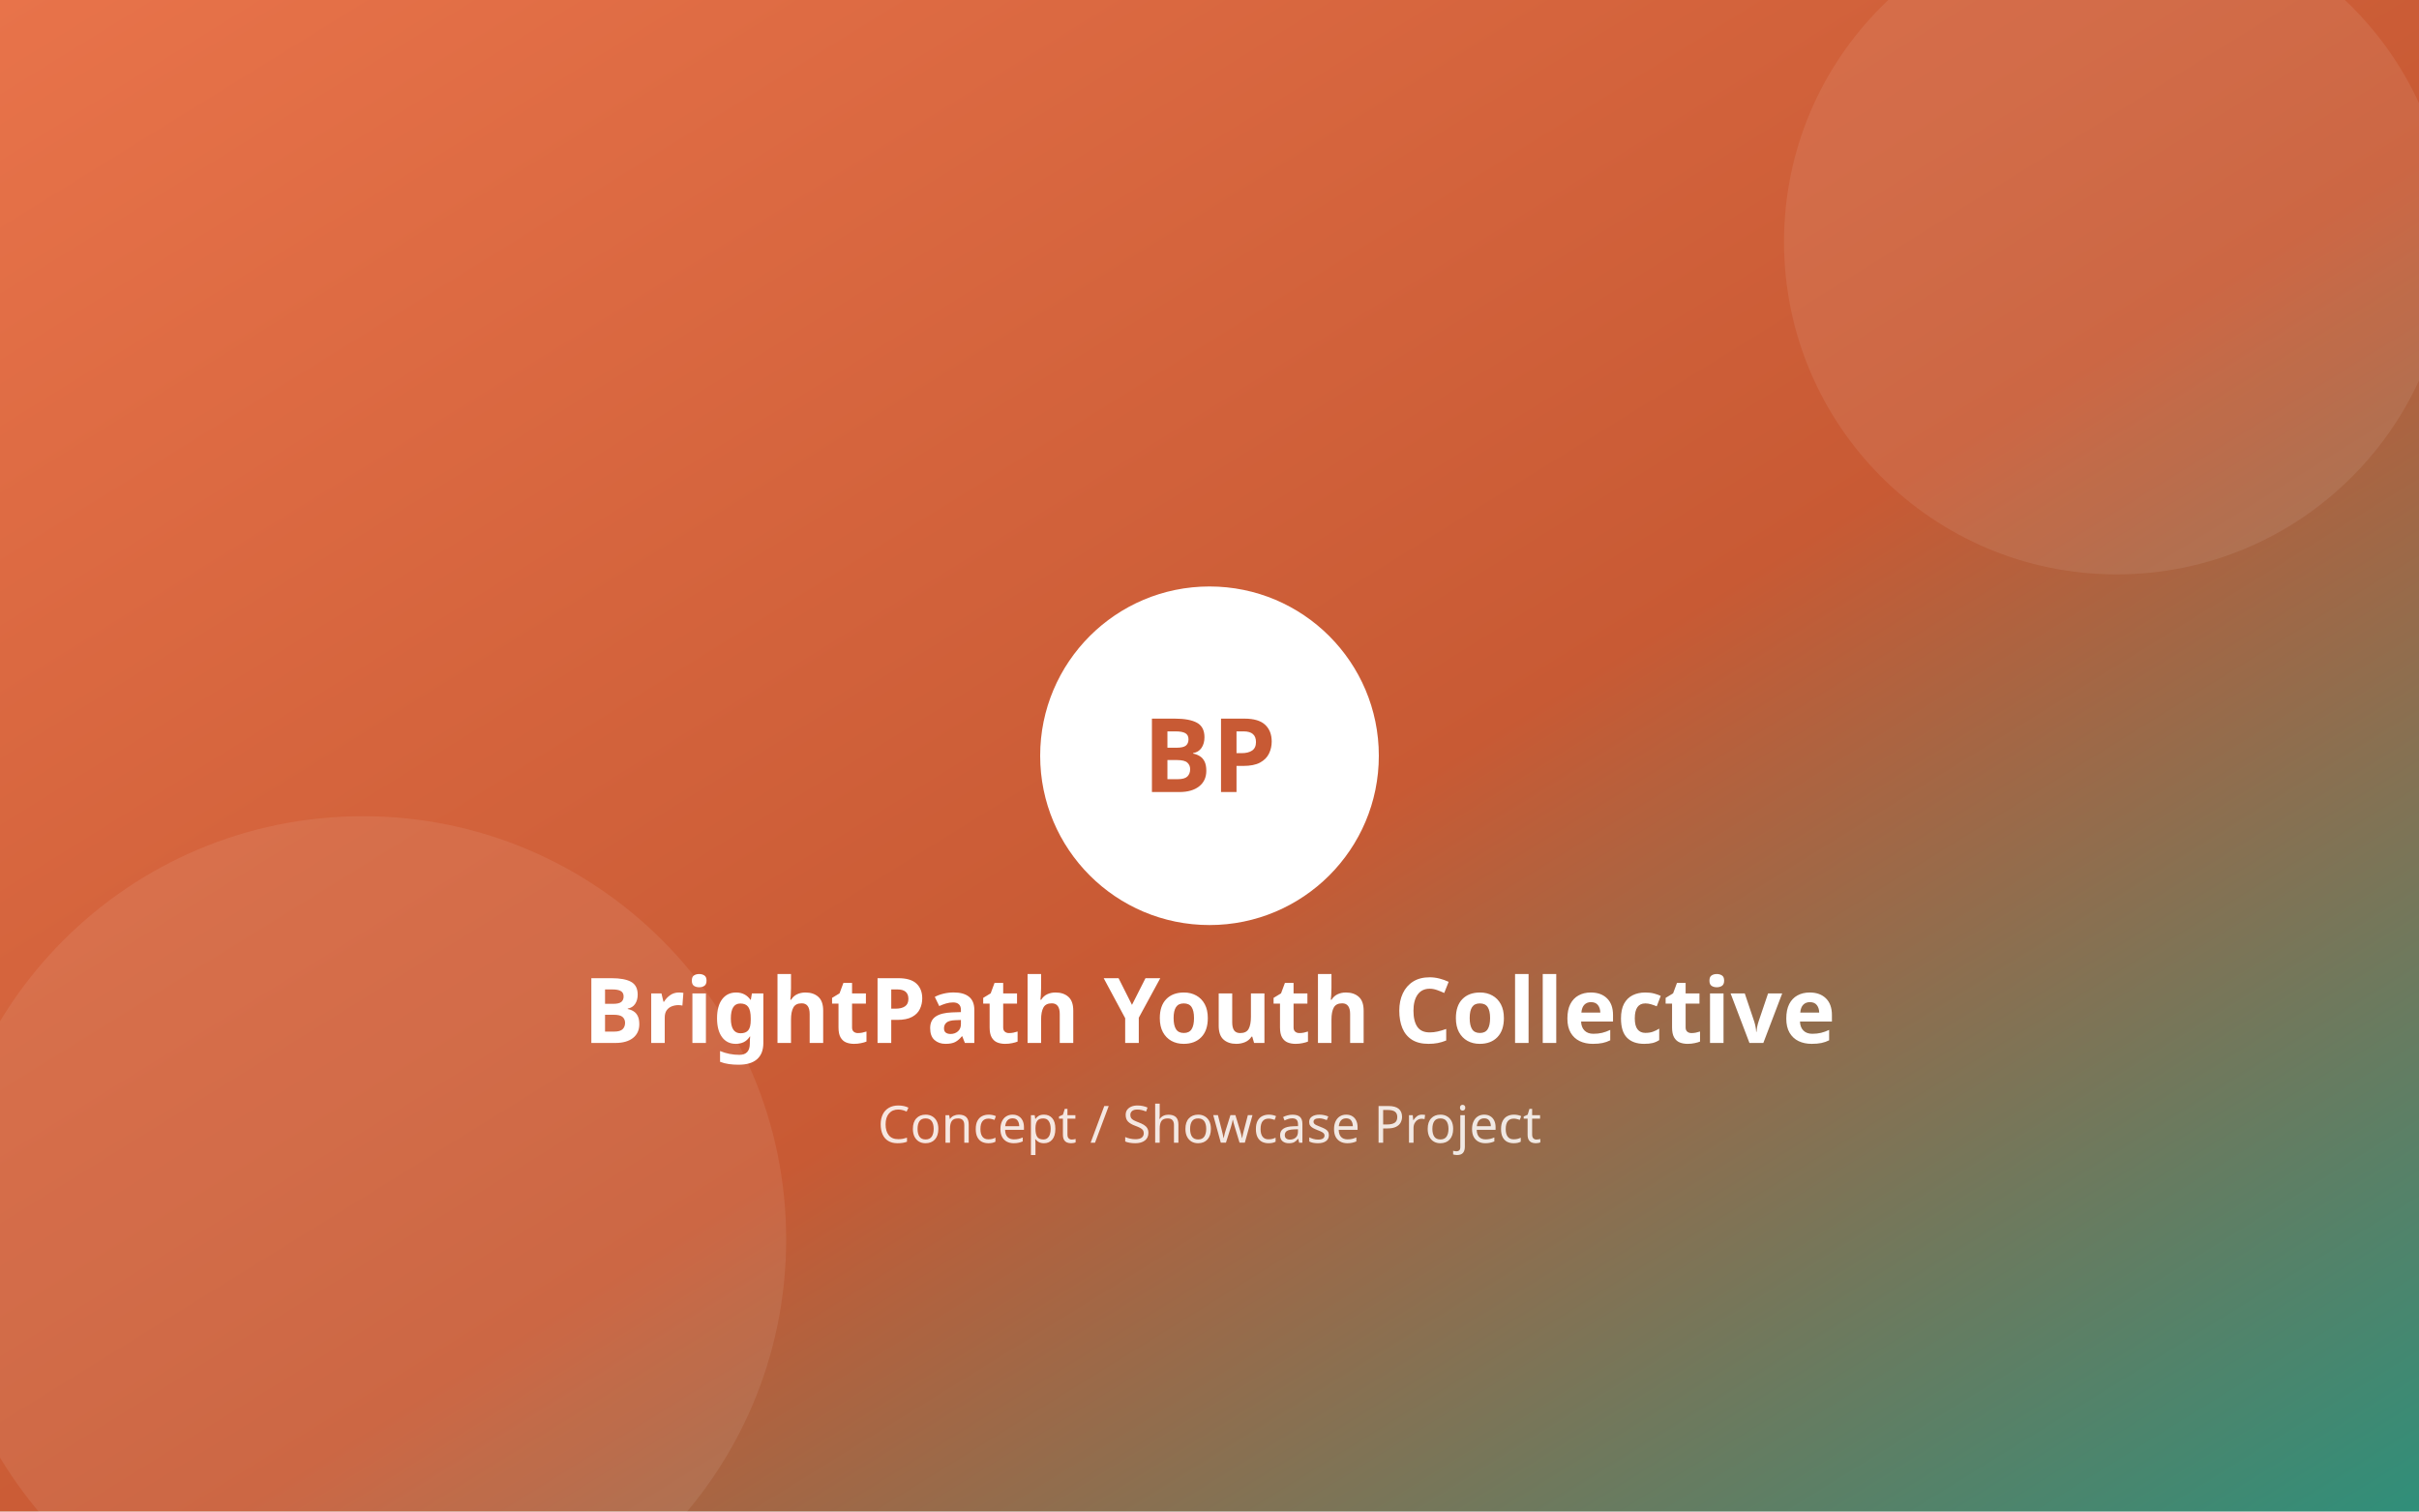
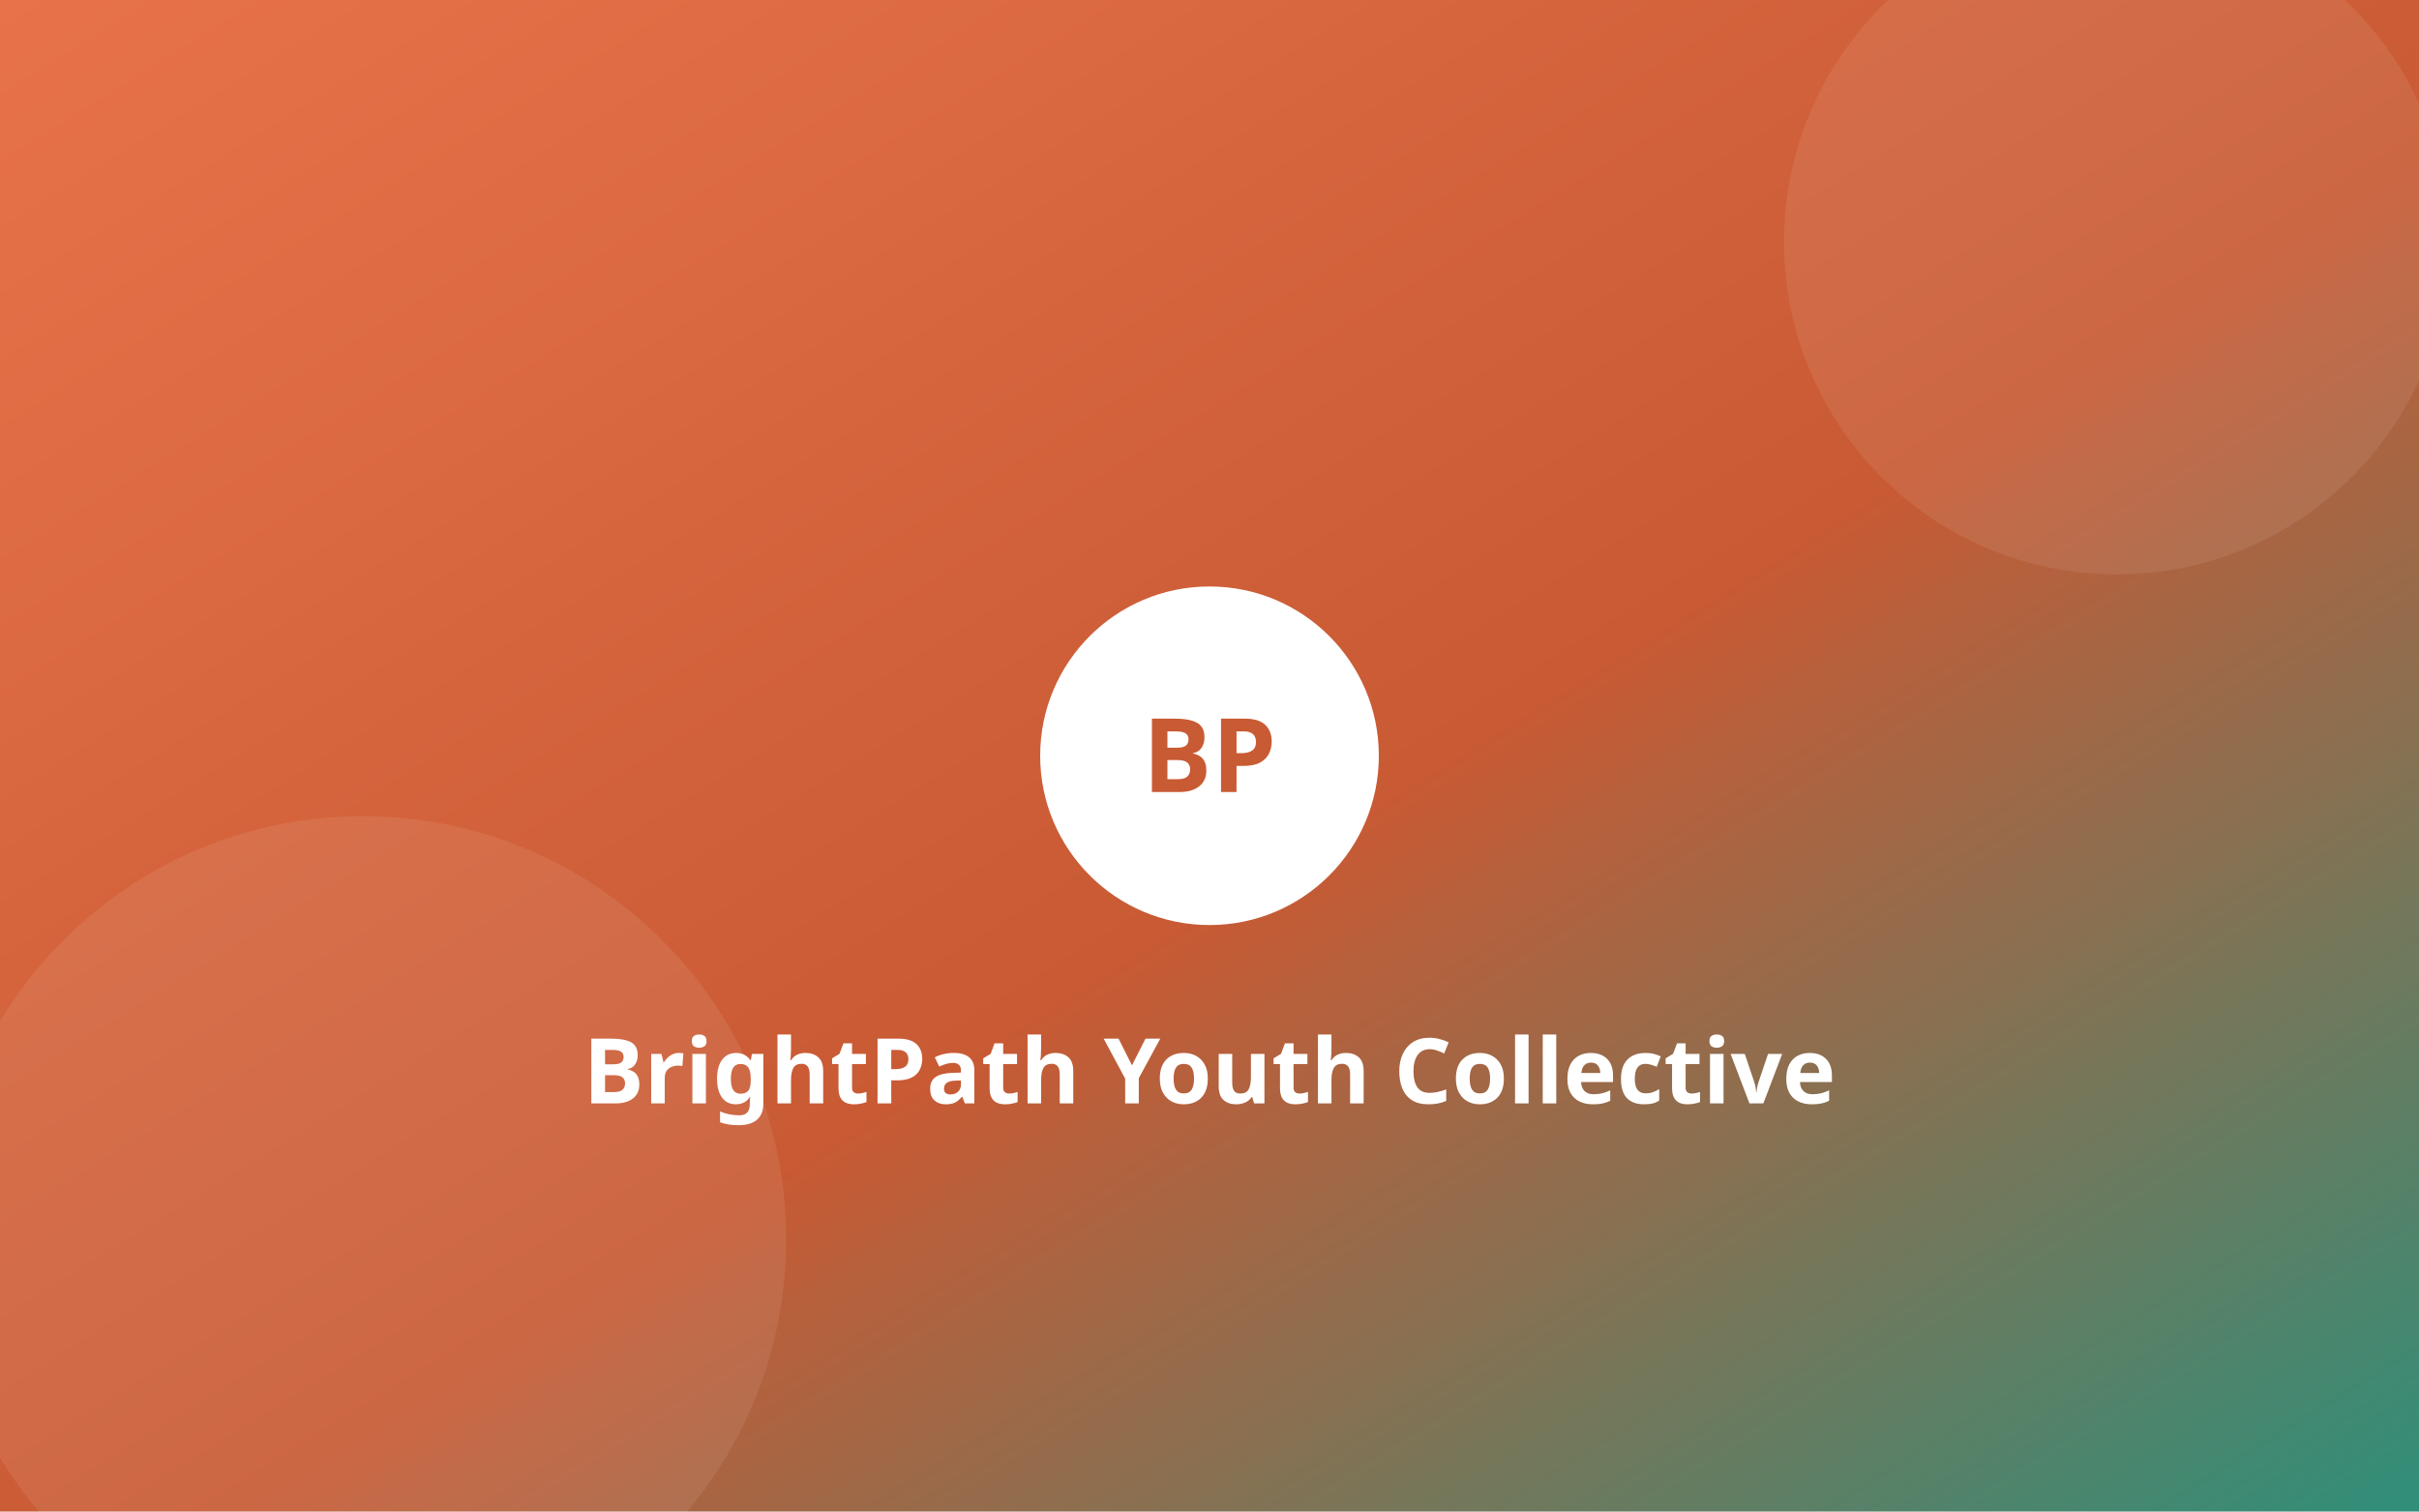
<svg xmlns="http://www.w3.org/2000/svg" viewBox="0 0 800 500" role="img" aria-label="BrightPath Youth Collective">
  <defs>
    <linearGradient id="bp-grad" x1="0" y1="0" x2="1" y2="1">
      <stop offset="0%" stop-color="#e8734a" />
      <stop offset="55%" stop-color="#c85a34" />
      <stop offset="100%" stop-color="#2f8f7a" />
    </linearGradient>
  </defs>
  <rect width="800" height="500" fill="url(#bp-grad)" />
  <circle cx="120" cy="410" r="140" fill="rgba(255,255,255,0.08)" />
  <circle cx="700" cy="80" r="110" fill="rgba(255,255,255,0.08)" />
  <circle cx="400" cy="250" r="56" fill="#ffffff" />
  <text x="400" y="262" text-anchor="middle" font-family="system-ui, sans-serif" font-size="34" font-weight="700" fill="#c85a34">BP</text>
-   <text x="400" y="345" text-anchor="middle" font-family="system-ui, sans-serif" font-size="30" font-weight="700" fill="#ffffff">BrightPath Youth Collective</text>
-   <text x="400" y="378" text-anchor="middle" font-family="system-ui, sans-serif" font-size="17" fill="rgba(255,255,255,0.85)">Concept / Showcase Project</text>
+   <text x="400" y="365" text-anchor="middle" font-family="system-ui, sans-serif" font-size="30" font-weight="700" fill="#ffffff">BrightPath Youth Collective</text>
</svg>
